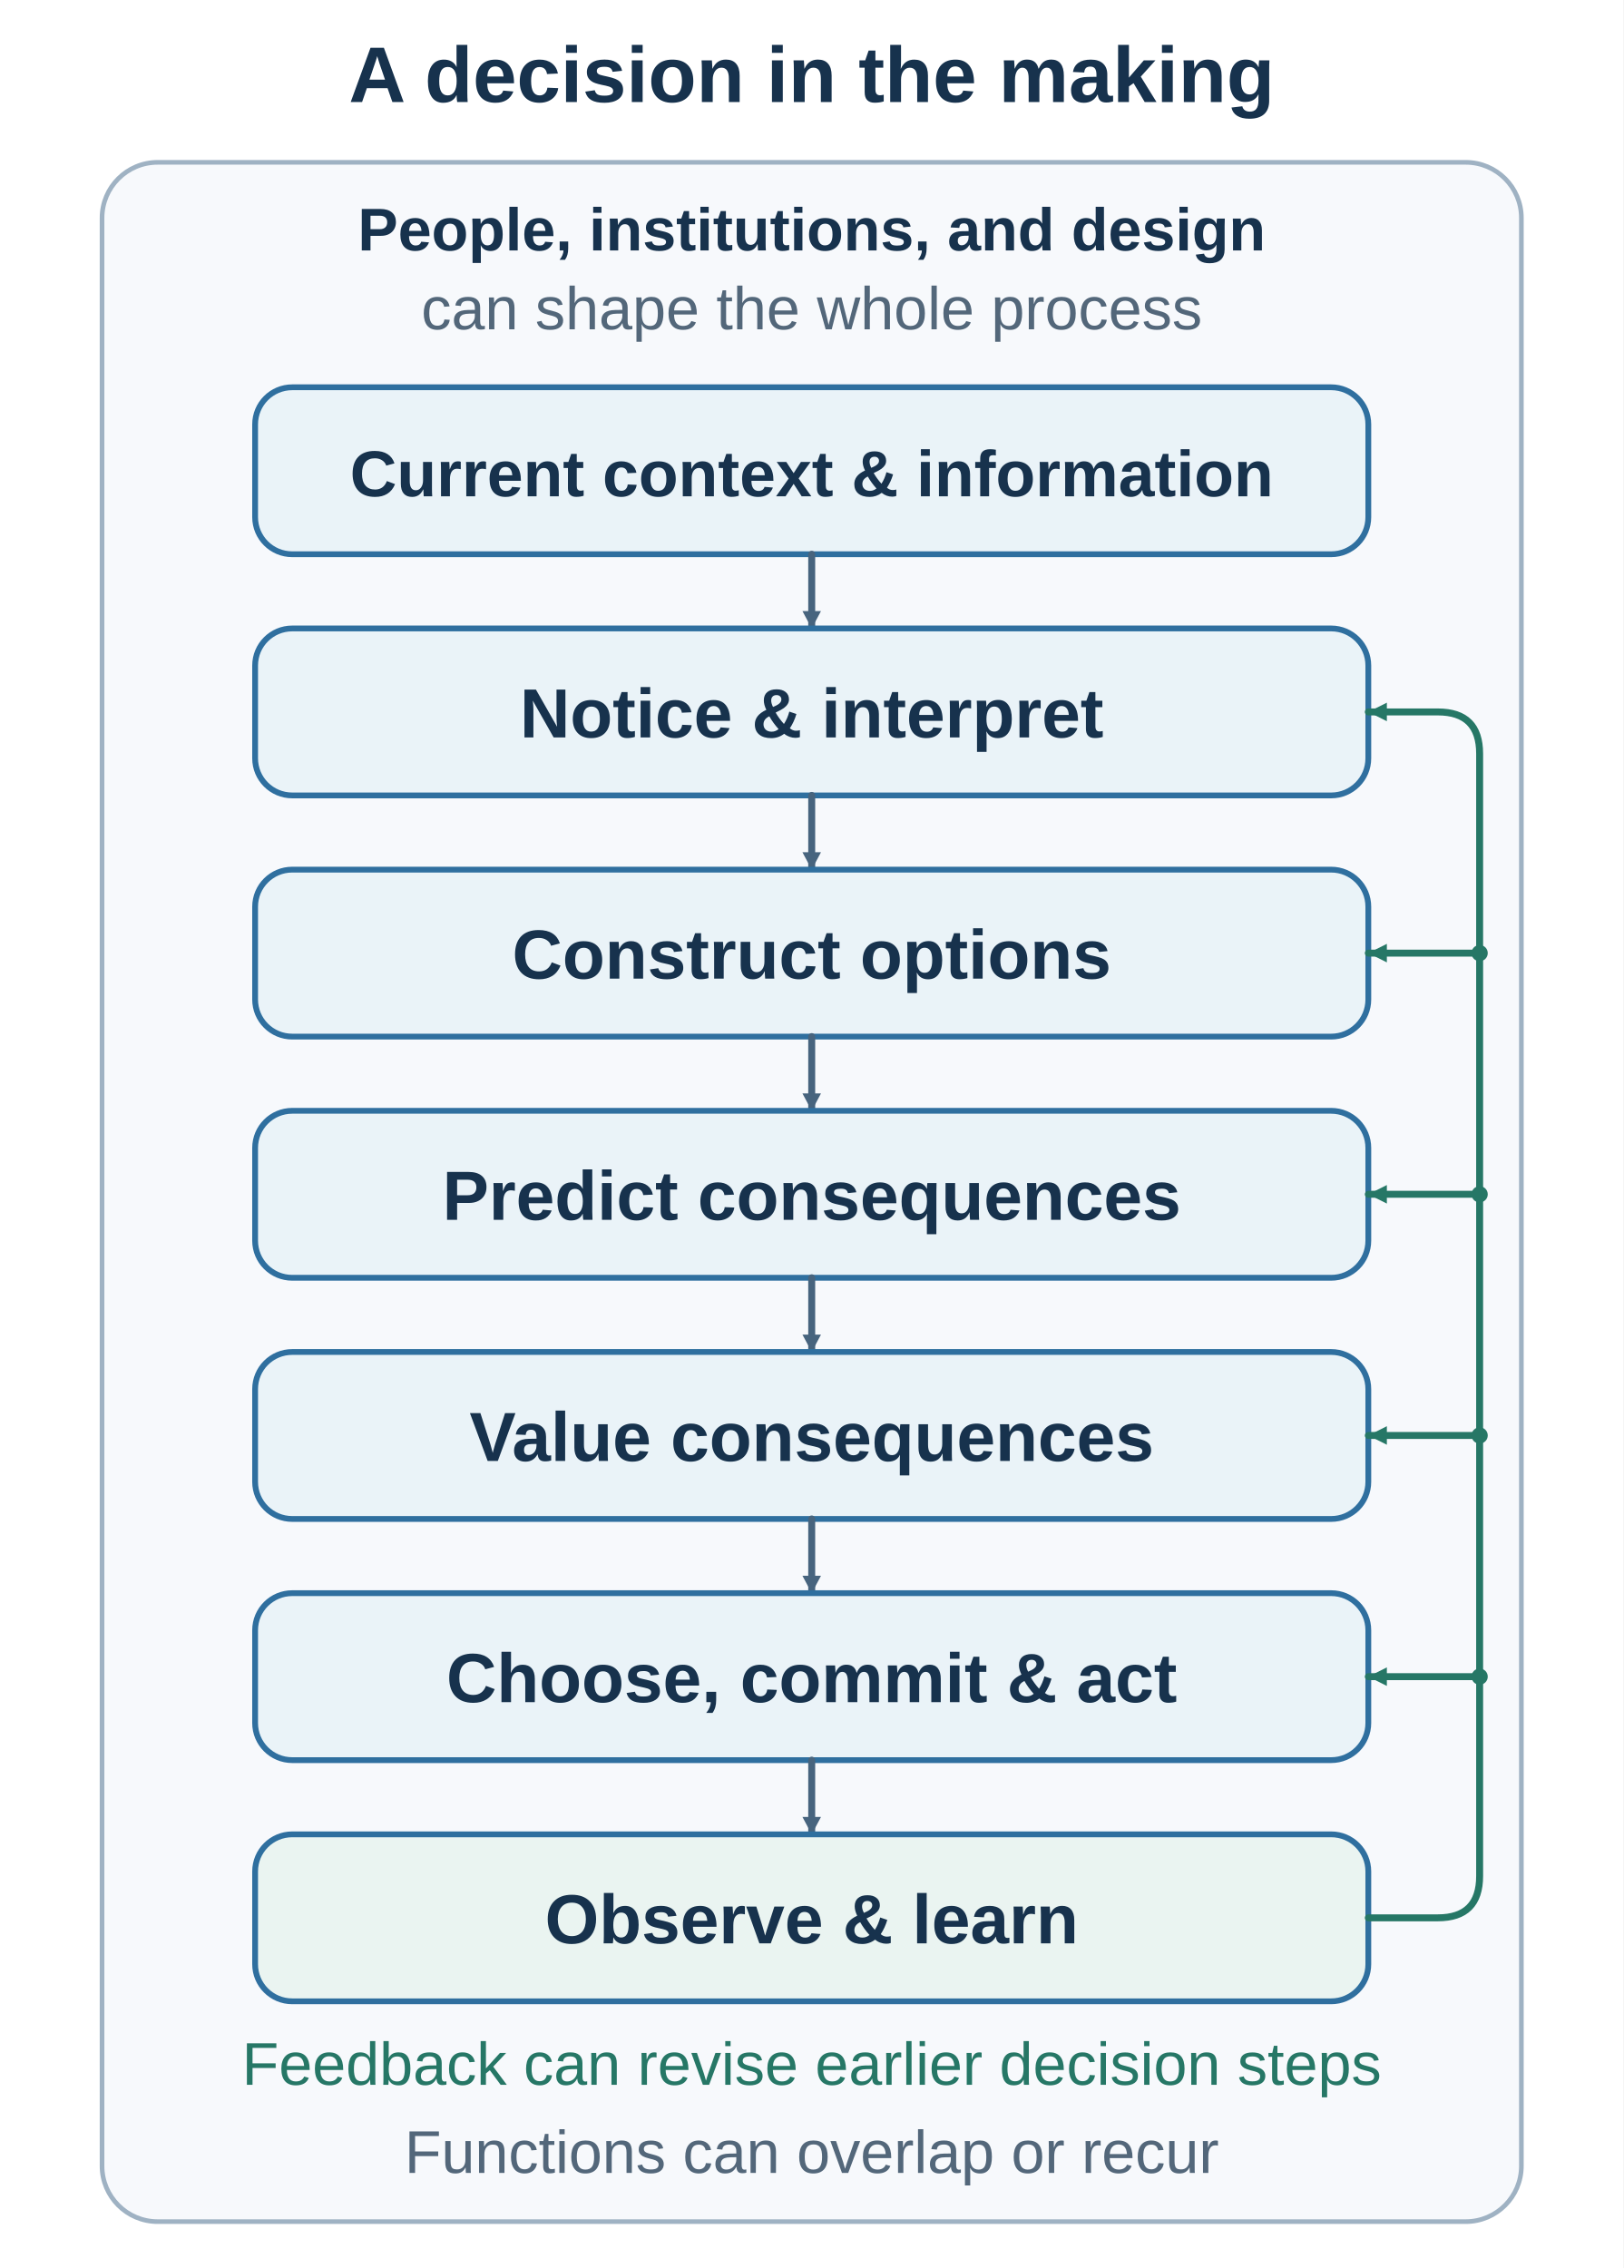
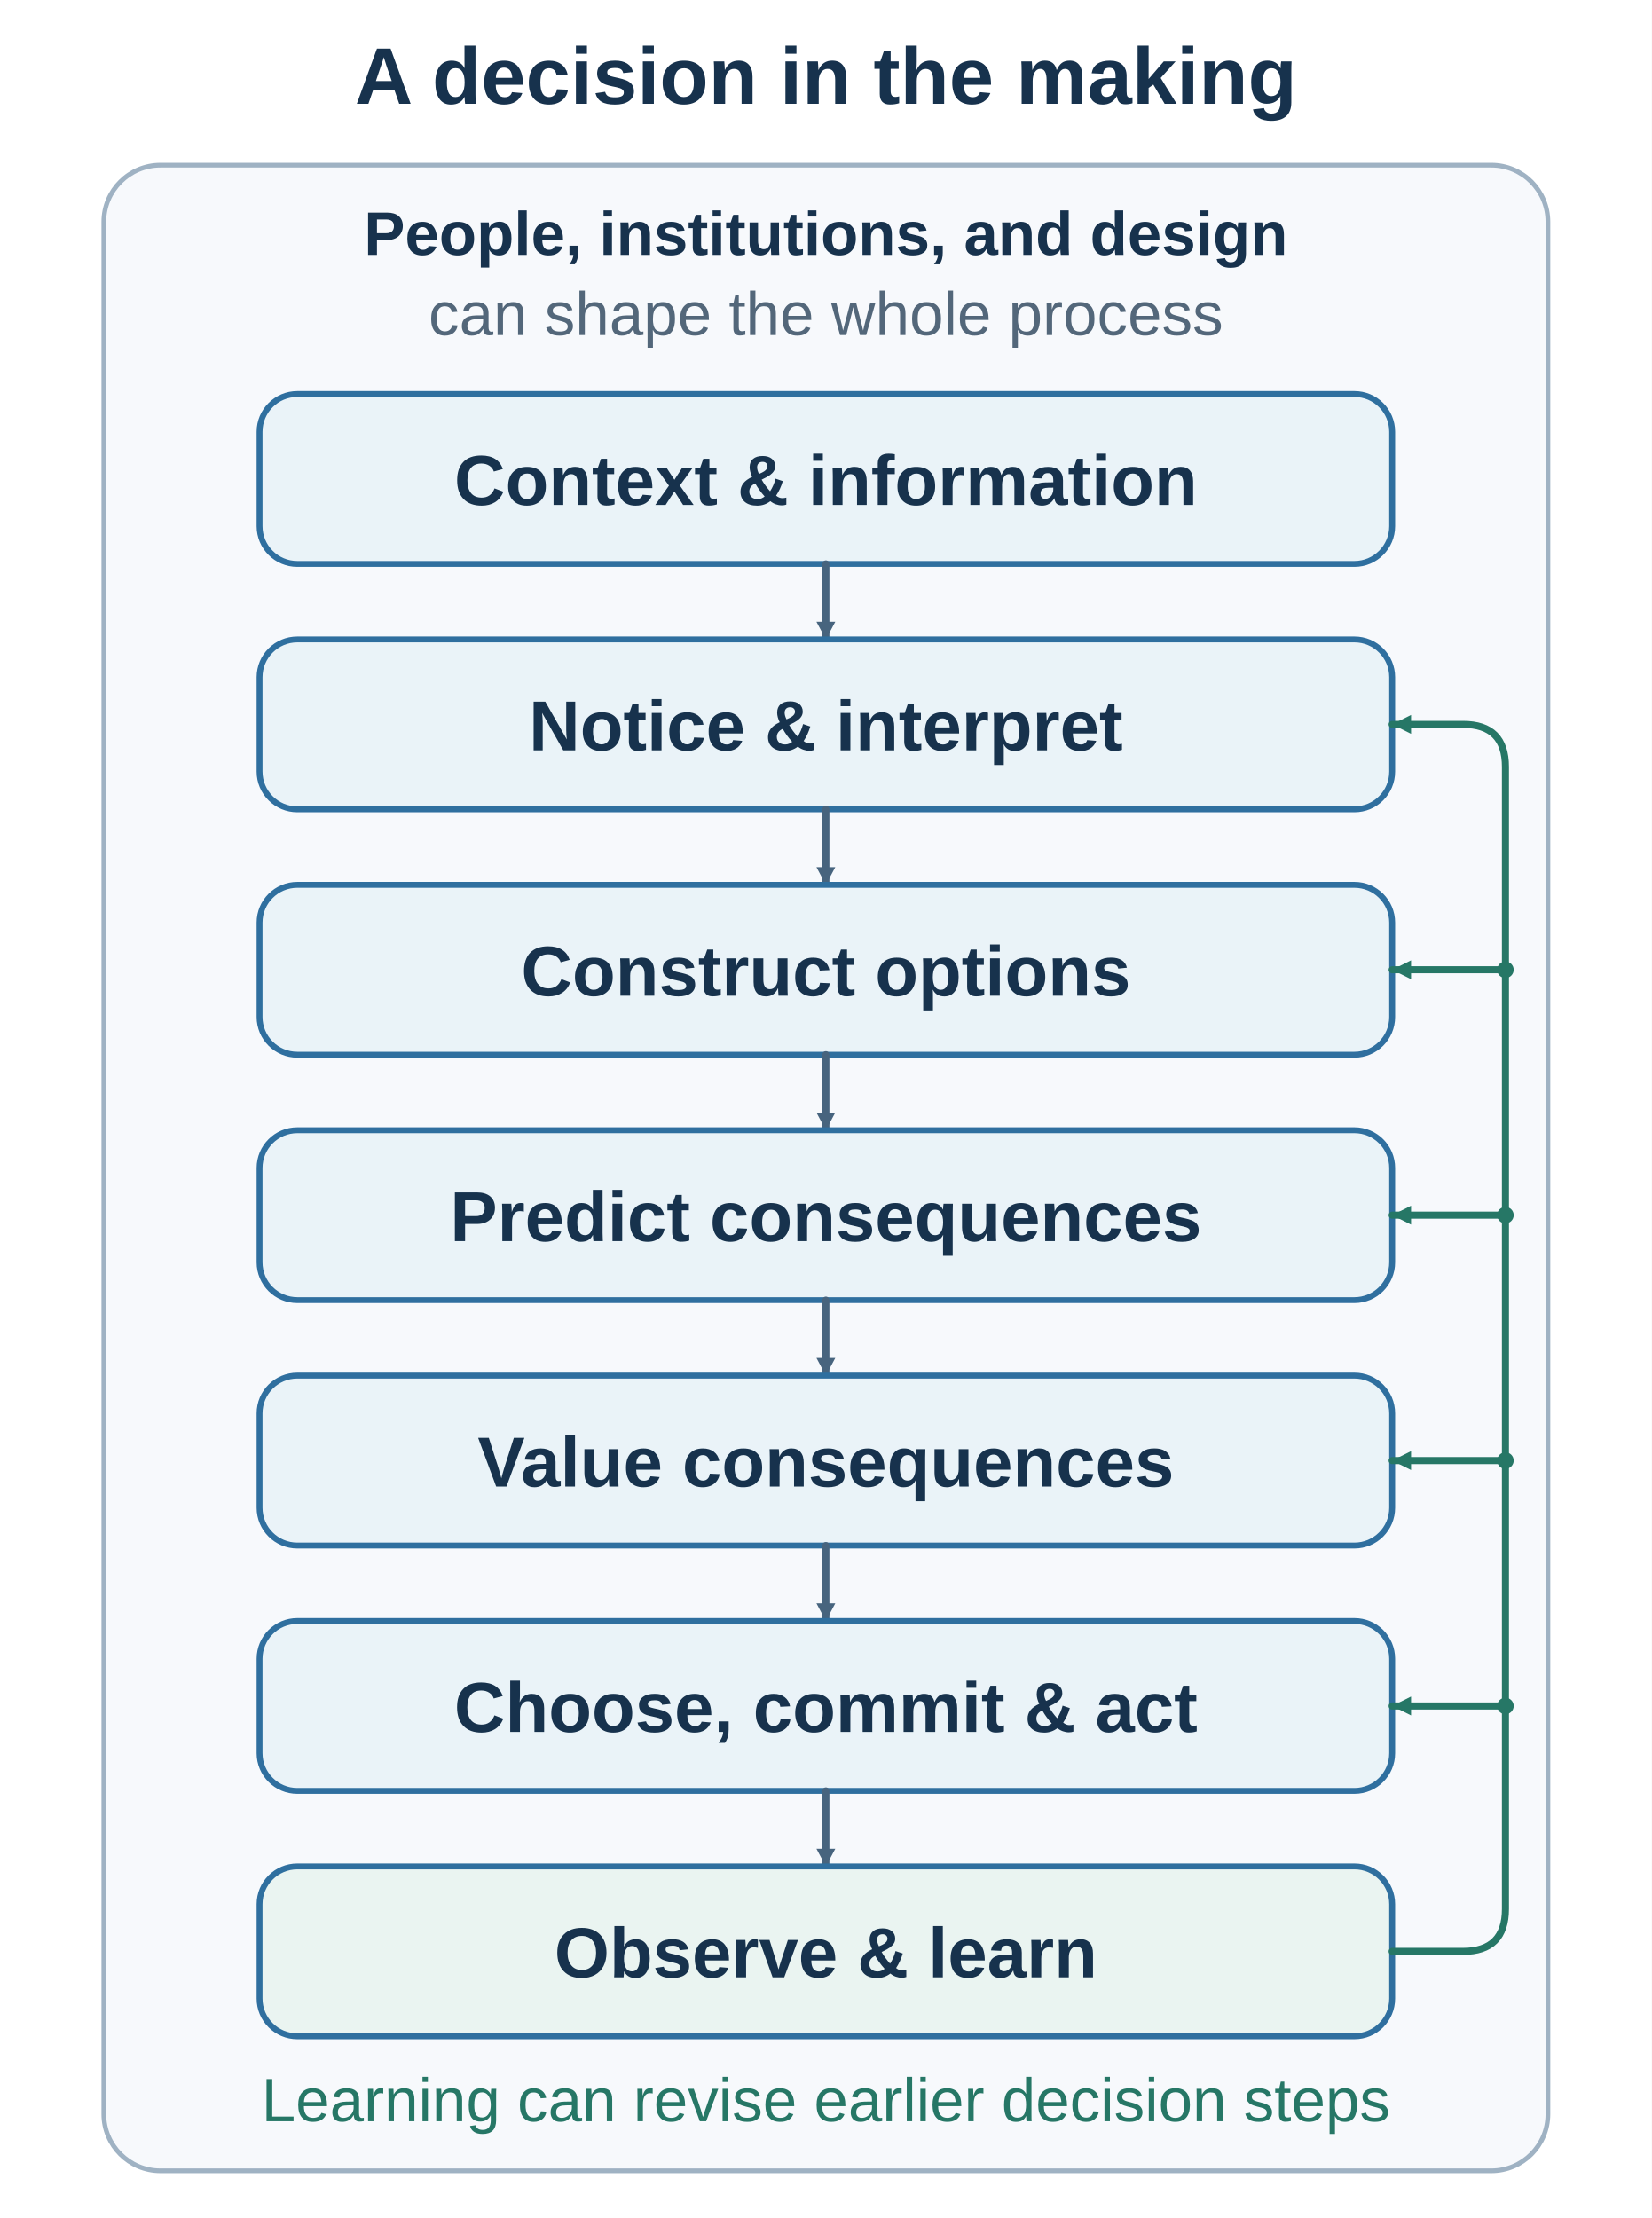
- <svg xmlns="http://www.w3.org/2000/svg" width="700" height="978" viewBox="0 0 700 978" role="img" aria-labelledby="title desc">
+ <svg xmlns="http://www.w3.org/2000/svg" width="700" height="940" viewBox="0 0 700 940" role="img" aria-labelledby="title desc">
  <defs>
    <marker id="arrow" markerWidth="9" markerHeight="9" refX="8" refY="4.5" orient="auto" markerUnits="userSpaceOnUse">
      <path d="M0.5 0.5 L8 4.5 L0.5 8.5 Z" fill="#47647e" />
    </marker>
-   </defs>
-   <rect width="700" height="978" fill="#fff" />
-   <defs>
    <marker id="feedback-arrow" markerWidth="10" markerHeight="10" refX="9" refY="5" orient="auto" markerUnits="userSpaceOnUse">
      <path d="M1 1 L9 5 L1 9 Z" fill="#267766" />
    </marker>
  </defs>
+   <rect width="700" height="940" fill="#fff" />
  <text text-anchor="middle" font-family="Arial, sans-serif" font-size="34" font-weight="700" fill="#17324d">
    <tspan x="350" y="44">A decision in the making</tspan>
  </text>
-   <rect x="44" y="70" width="612" height="888" rx="24" fill="#f7f9fc" stroke="#9fb2c3" stroke-width="2" />
+   <rect x="44" y="70" width="612" height="850" rx="24" fill="#f7f9fc" stroke="#9fb2c3" stroke-width="2" />
  <text text-anchor="middle" font-family="Arial, sans-serif" font-size="26" font-weight="600" fill="#17324d">
    <tspan x="350" y="108">People, institutions, and design</tspan>
  </text>
  <text text-anchor="middle" font-family="Arial, sans-serif" font-size="26" font-weight="400" fill="#53677a">
    <tspan x="350" y="142">can shape the whole process</tspan>
  </text>
  <g id="function-1">
    <rect x="110" y="167" width="480" height="72" rx="16" fill="#eaf3f8" stroke="#2f6f9f" stroke-width="2.5" />
-     <text text-anchor="middle" font-family="Arial, sans-serif" font-size="28" font-weight="600" fill="#17324d">
-       <tspan x="350" y="214">Current context &amp; information</tspan>
+     <text text-anchor="middle" font-family="Arial, sans-serif" font-size="30" font-weight="600" fill="#17324d">
+       <tspan x="350" y="214">Context &amp; information</tspan>
    </text>
  </g>
  <path d="M350 239 V271" fill="none" stroke="#47647e" stroke-width="3" stroke-linecap="round" stroke-linejoin="round" marker-end="url(#arrow)" />
  <g id="function-2">
    <rect x="110" y="271" width="480" height="72" rx="16" fill="#eaf3f8" stroke="#2f6f9f" stroke-width="2.5" />
    <text text-anchor="middle" font-family="Arial, sans-serif" font-size="30" font-weight="600" fill="#17324d">
      <tspan x="350" y="318">Notice &amp; interpret</tspan>
    </text>
  </g>
  <path d="M350 343 V375" fill="none" stroke="#47647e" stroke-width="3" stroke-linecap="round" stroke-linejoin="round" marker-end="url(#arrow)" />
  <g id="function-3">
    <rect x="110" y="375" width="480" height="72" rx="16" fill="#eaf3f8" stroke="#2f6f9f" stroke-width="2.5" />
    <text text-anchor="middle" font-family="Arial, sans-serif" font-size="30" font-weight="600" fill="#17324d">
      <tspan x="350" y="422">Construct options</tspan>
    </text>
  </g>
  <path d="M350 447 V479" fill="none" stroke="#47647e" stroke-width="3" stroke-linecap="round" stroke-linejoin="round" marker-end="url(#arrow)" />
  <g id="function-4">
    <rect x="110" y="479" width="480" height="72" rx="16" fill="#eaf3f8" stroke="#2f6f9f" stroke-width="2.5" />
    <text text-anchor="middle" font-family="Arial, sans-serif" font-size="30" font-weight="600" fill="#17324d">
      <tspan x="350" y="526">Predict consequences</tspan>
    </text>
  </g>
  <path d="M350 551 V583" fill="none" stroke="#47647e" stroke-width="3" stroke-linecap="round" stroke-linejoin="round" marker-end="url(#arrow)" />
  <g id="function-5">
    <rect x="110" y="583" width="480" height="72" rx="16" fill="#eaf3f8" stroke="#2f6f9f" stroke-width="2.5" />
    <text text-anchor="middle" font-family="Arial, sans-serif" font-size="30" font-weight="600" fill="#17324d">
      <tspan x="350" y="630">Value consequences</tspan>
    </text>
  </g>
  <path d="M350 655 V687" fill="none" stroke="#47647e" stroke-width="3" stroke-linecap="round" stroke-linejoin="round" marker-end="url(#arrow)" />
  <g id="function-6">
    <rect x="110" y="687" width="480" height="72" rx="16" fill="#eaf3f8" stroke="#2f6f9f" stroke-width="2.5" />
    <text text-anchor="middle" font-family="Arial, sans-serif" font-size="30" font-weight="600" fill="#17324d">
      <tspan x="350" y="734">Choose, commit &amp; act</tspan>
    </text>
  </g>
  <path d="M350 759 V791" fill="none" stroke="#47647e" stroke-width="3" stroke-linecap="round" stroke-linejoin="round" marker-end="url(#arrow)" />
  <g id="function-7">
    <rect x="110" y="791" width="480" height="72" rx="16" fill="#eaf4f1" stroke="#2f6f9f" stroke-width="2.5" />
    <text text-anchor="middle" font-family="Arial, sans-serif" font-size="30" font-weight="600" fill="#17324d">
      <tspan x="350" y="838">Observe &amp; learn</tspan>
    </text>
  </g>
  <g id="learning-feedback" fill="none" stroke="#267766" stroke-width="3" stroke-linecap="round" stroke-linejoin="round">
-     <path id="feedback-to-notice" d="M590 827 H620 Q638 827 638 809 V325 Q638 307 620 307 H590" stroke-width="3" marker-end="url(#feedback-arrow)" />
-     <path id="feedback-to-options" d="M638 411 H590" stroke-width="3" marker-end="url(#feedback-arrow)" />
-     <circle cx="638" cy="411" r="3.5" fill="#267766" stroke="none" />
-     <path id="feedback-to-prediction" d="M638 515 H590" stroke-width="3" marker-end="url(#feedback-arrow)" />
-     <circle cx="638" cy="515" r="3.5" fill="#267766" stroke="none" />
-     <path id="feedback-to-value" d="M638 619 H590" stroke-width="3" marker-end="url(#feedback-arrow)" />
-     <circle cx="638" cy="619" r="3.5" fill="#267766" stroke="none" />
-     <path id="feedback-to-action" d="M638 723 H590" stroke-width="3" marker-end="url(#feedback-arrow)" />
-     <circle cx="638" cy="723" r="3.5" fill="#267766" stroke="none" />
+     <path id="feedback-to-notice" d="M590 827 H620 Q638 827 638 809 V325 Q638 307 620 307 H590" marker-end="url(#feedback-arrow)" />
+     <path id="feedback-to-options" d="M638 411 H590" marker-end="url(#feedback-arrow)" />
+     <path id="feedback-to-prediction" d="M638 515 H590" marker-end="url(#feedback-arrow)" />
+     <path id="feedback-to-value" d="M638 619 H590" marker-end="url(#feedback-arrow)" />
+     <path id="feedback-to-action" d="M638 723 H590" marker-end="url(#feedback-arrow)" />
+     <g fill="#267766" stroke="none">
+       <circle cx="638" cy="411" r="3.5" />
+       <circle cx="638" cy="515" r="3.5" />
+       <circle cx="638" cy="619" r="3.5" />
+       <circle cx="638" cy="723" r="3.5" />
+     </g>
  </g>
  <text text-anchor="middle" font-family="Arial, sans-serif" font-size="26" font-weight="400" fill="#267766">
-     <tspan x="350" y="899">Feedback can revise earlier decision steps</tspan>
-   </text>
-   <text text-anchor="middle" font-family="Arial, sans-serif" font-size="26" font-weight="400" fill="#53677a">
-     <tspan x="350" y="937">Functions can overlap or recur</tspan>
+     <tspan x="350" y="899">Learning can revise earlier decision steps</tspan>
  </text>
</svg>
